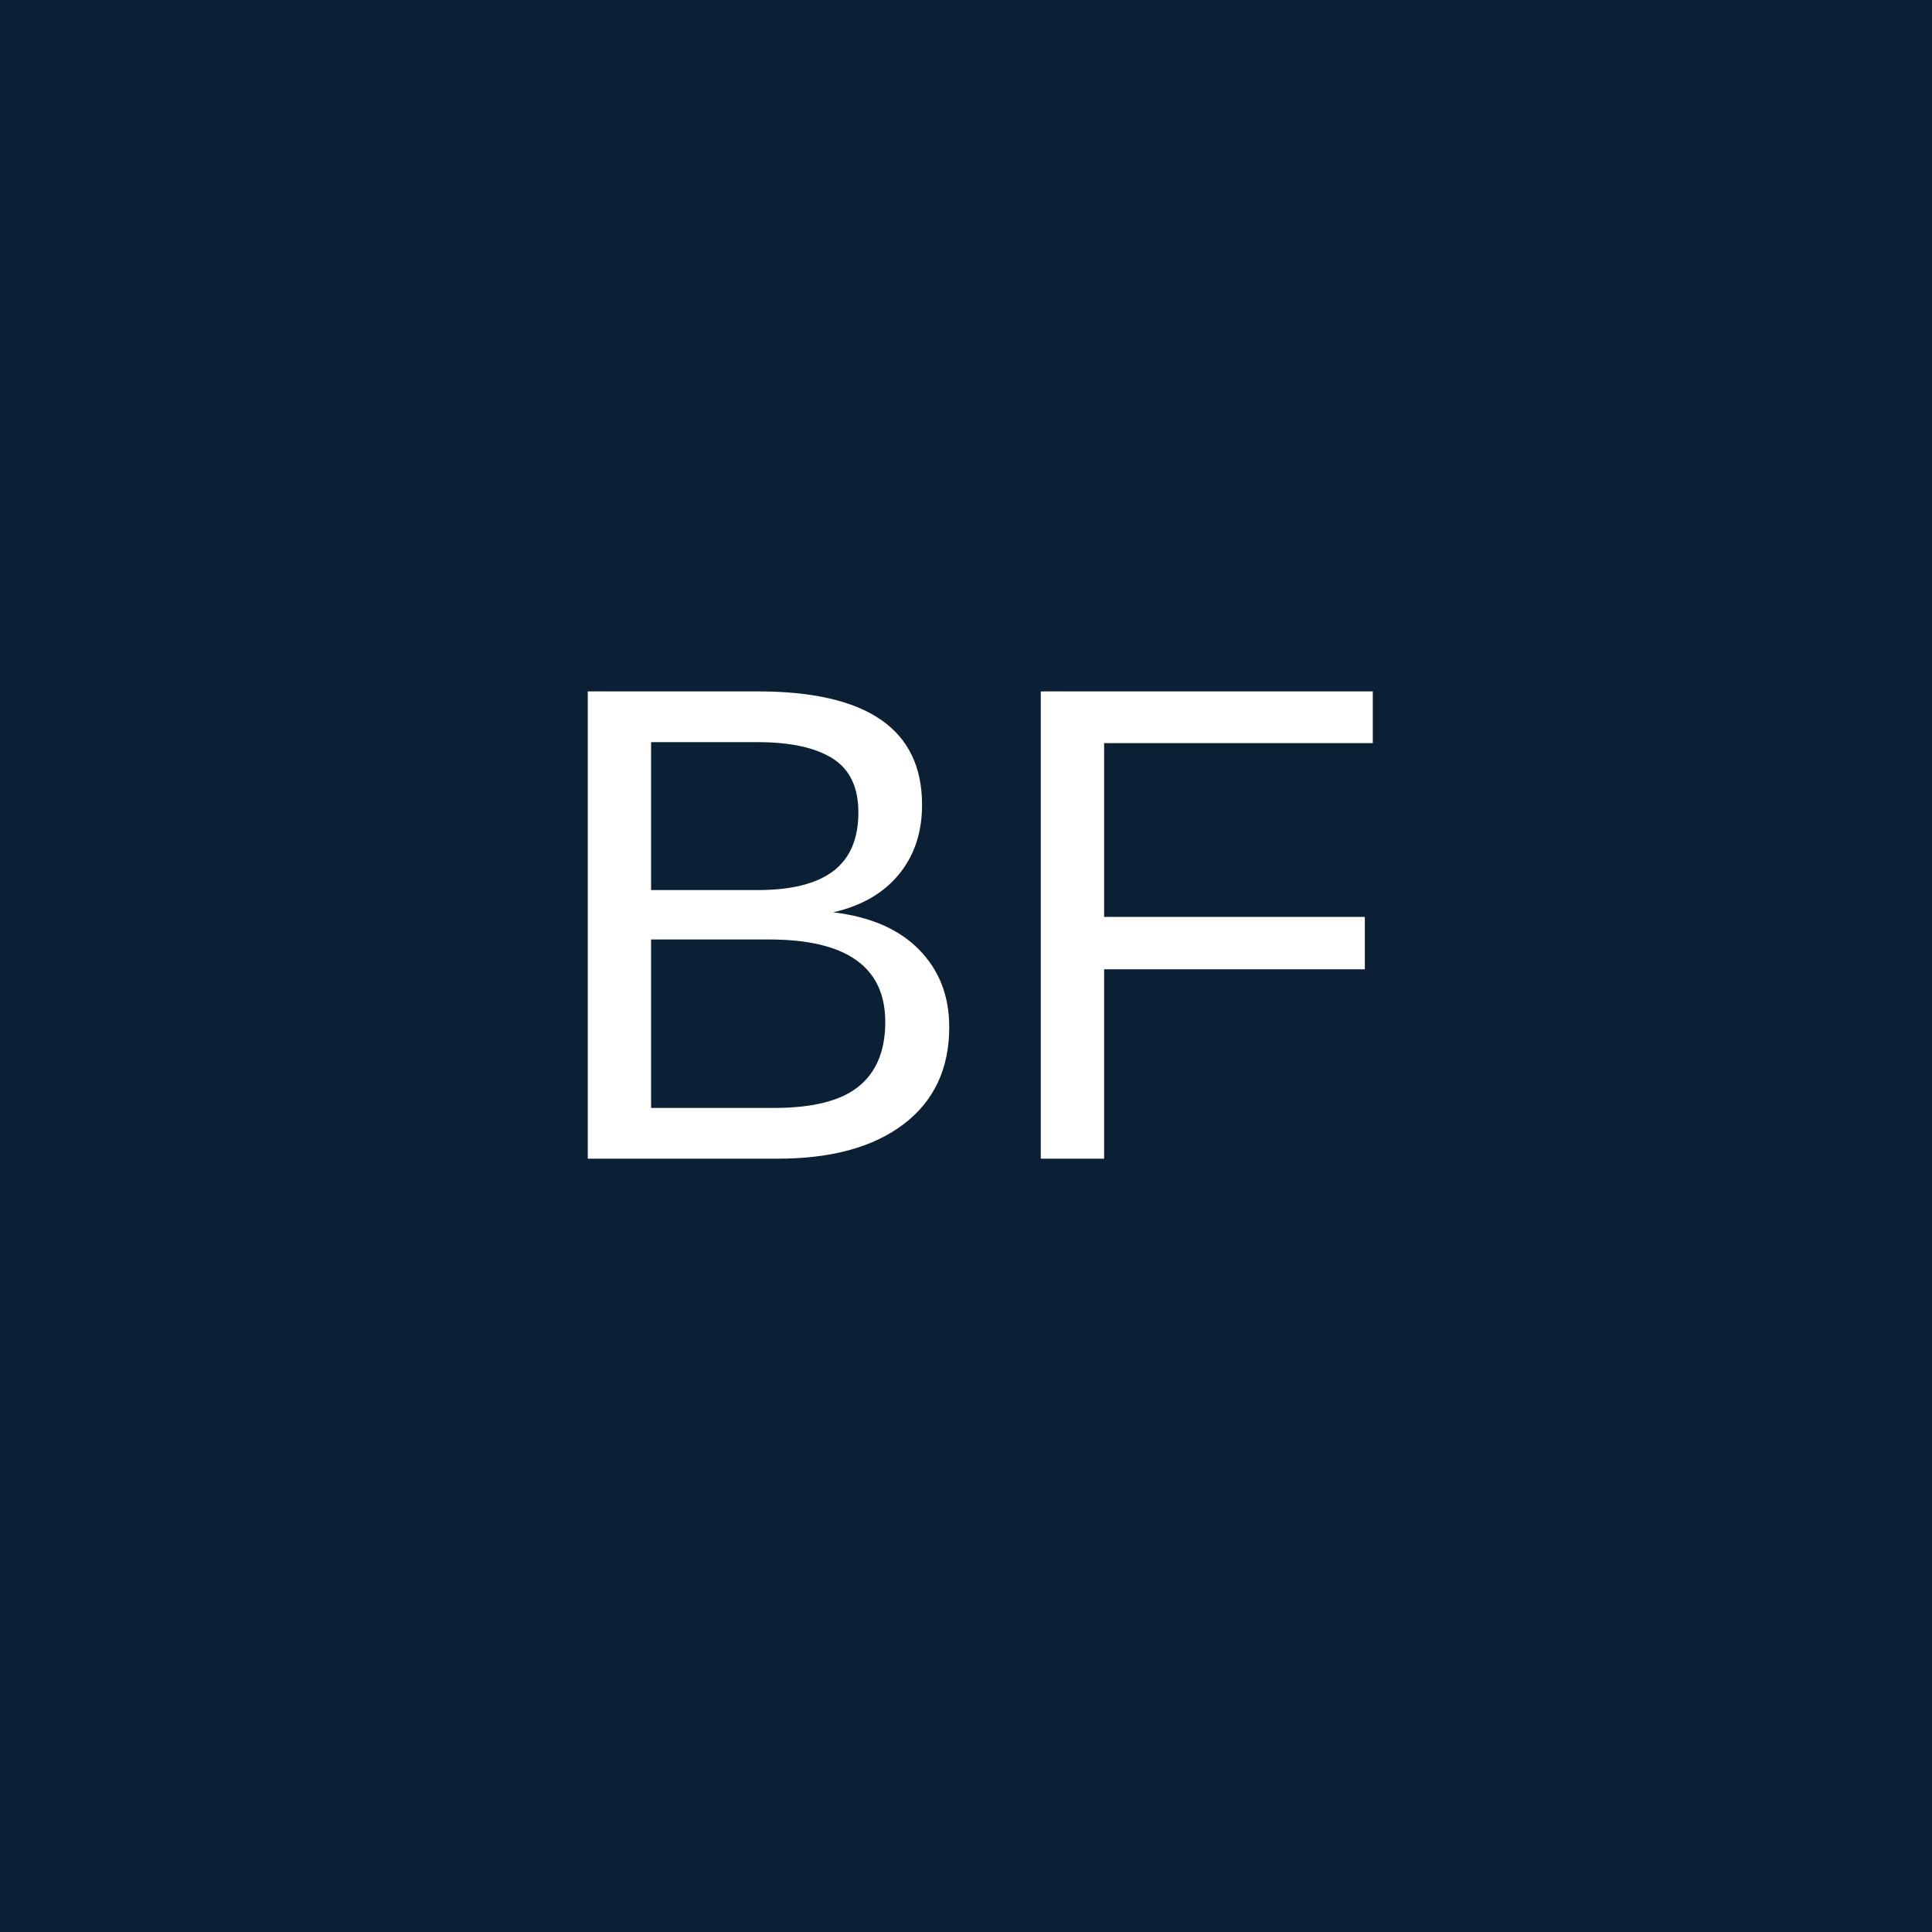
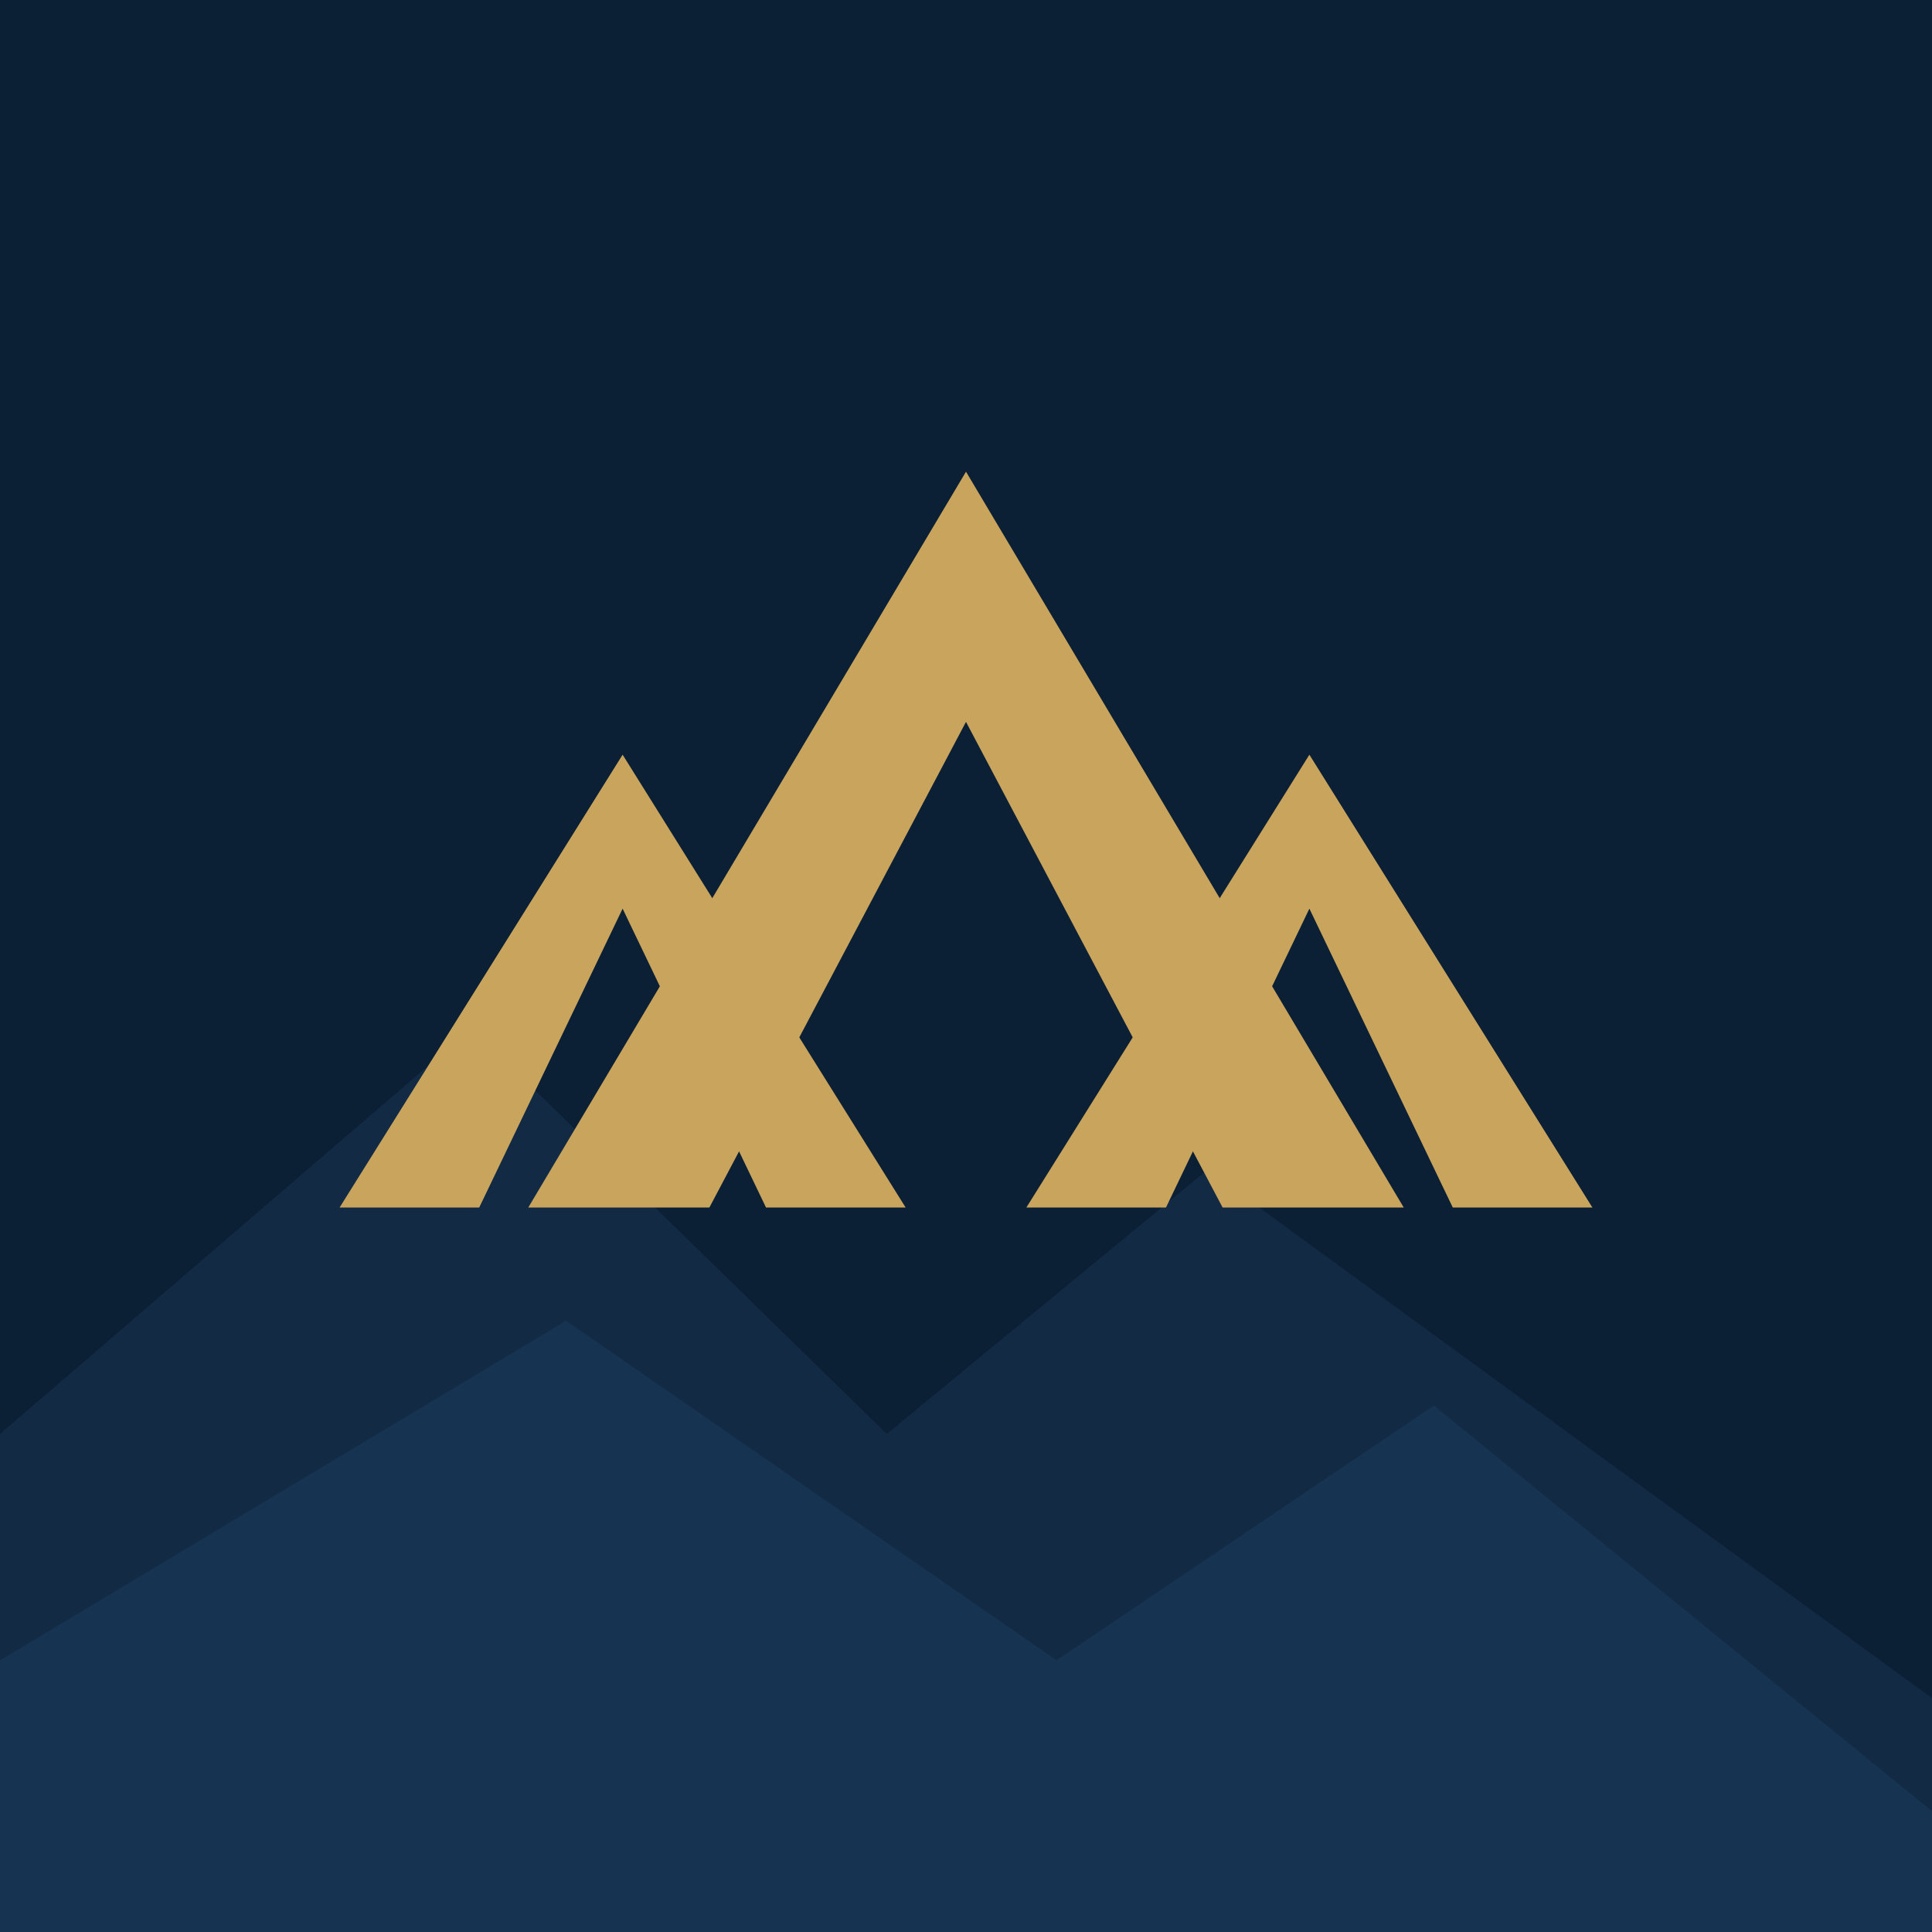
- <svg xmlns="http://www.w3.org/2000/svg" viewBox="0 0 512 512">
-   <rect width="512" height="512" fill="#0b1f35" />
-   <text x="50%" y="50%" dominant-baseline="middle" text-anchor="middle" fill="white" font-size="180" font-family="Arial">
-     BF
-   </text>
+ <svg xmlns="http://www.w3.org/2000/svg" viewBox="0 0 1024 1024" width="1024" height="1024">
+   <rect width="1024" height="1024" fill="#0B1F35" />
+   <polygon points="0,1024 0,760 250,545 470,760 640,620 1024,900 1024,1024" fill="#122A44" />
+   <polygon points="0,1024 0,880 300,700 560,880 760,745 1024,960 1024,1024" fill="#163351" />
+   <g fill="#C9A45C">
+     <polygon points="512,250 744,640 648,640 512,382.6 376,640 280,640" />
+     <polygon points="330,400 480,640 406,640 330,481.6 254,640 180,640" />
+     <polygon points="694,400 844,640 770,640 694,481.6 618,640 544,640" />
+   </g>
</svg>
